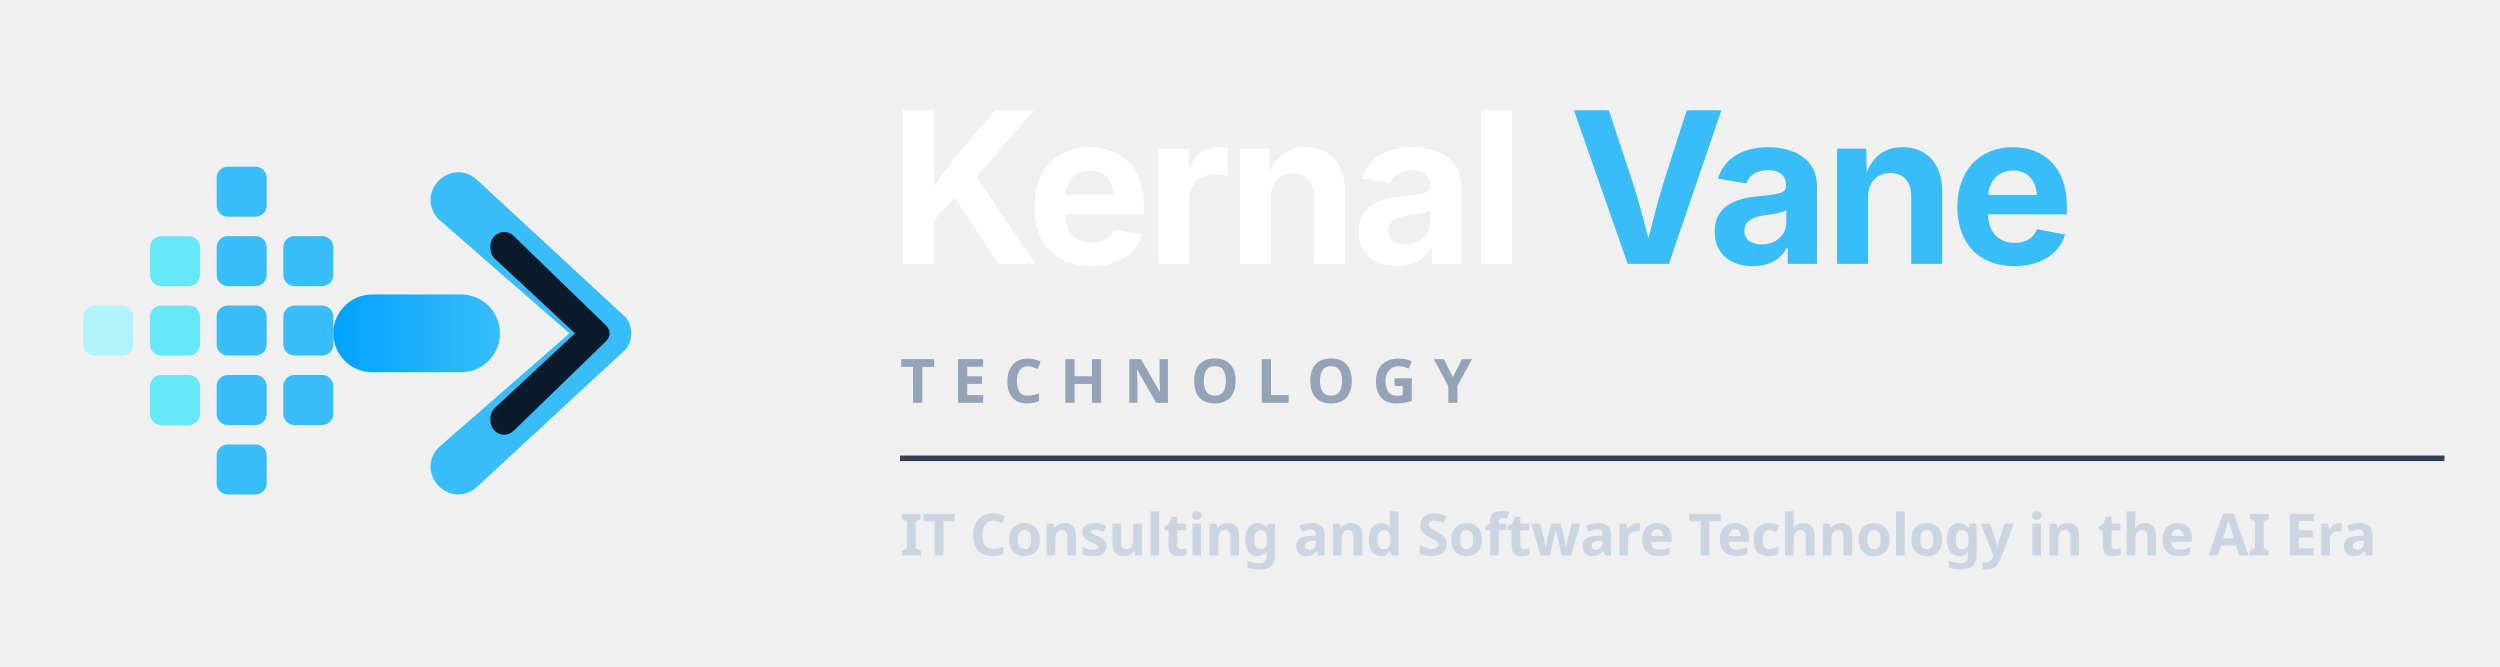
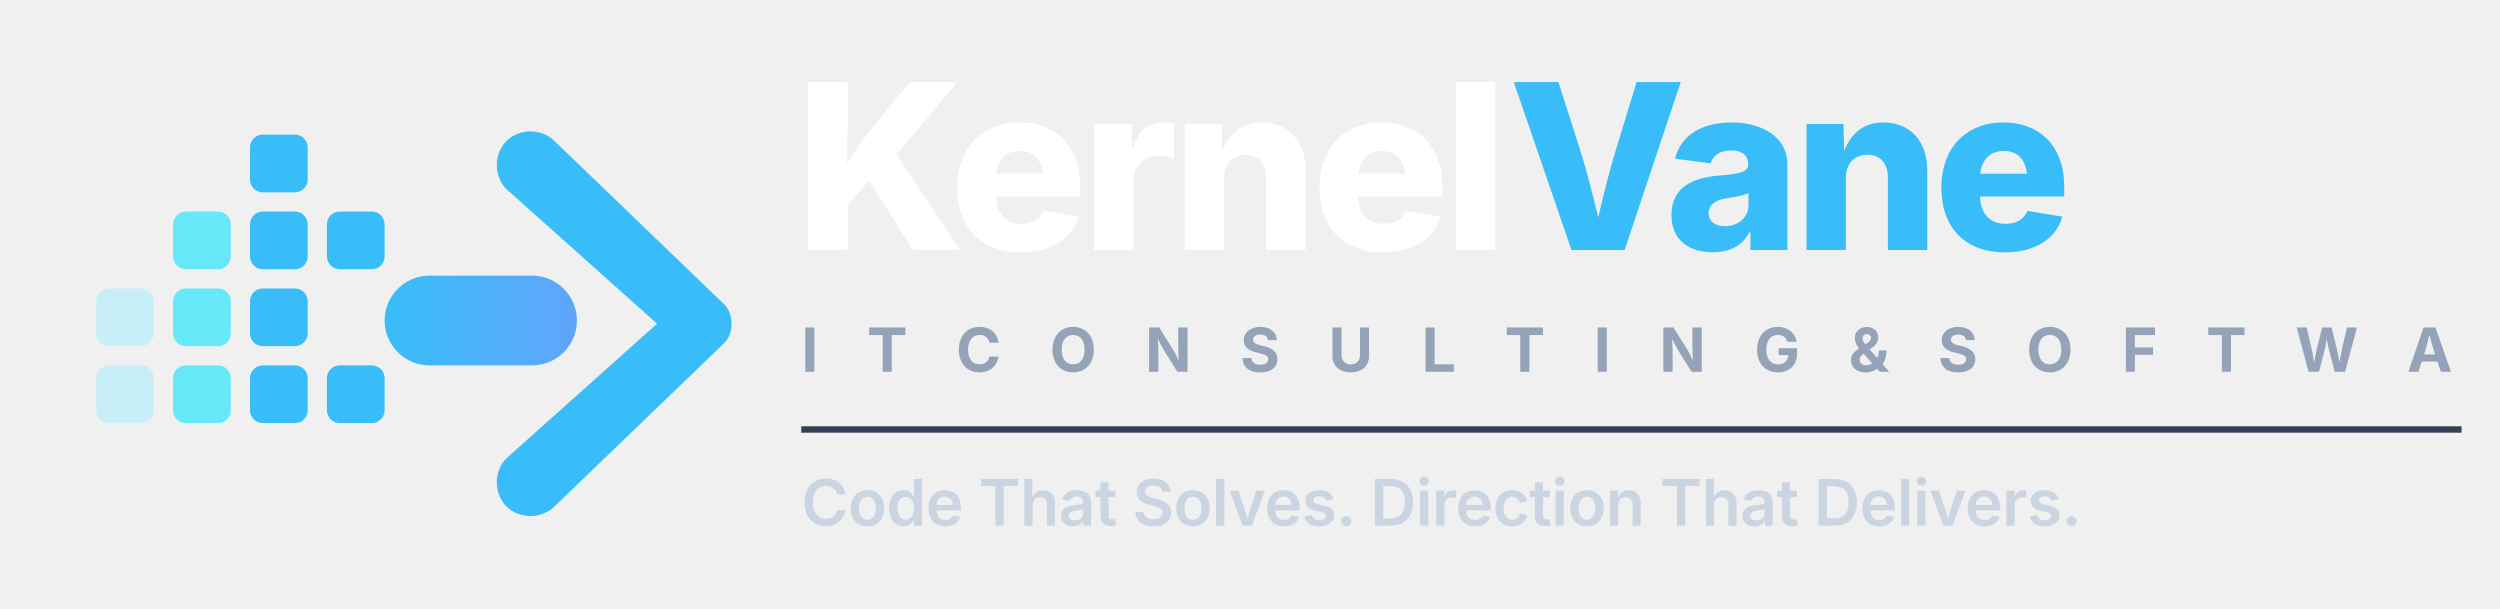
- <svg xmlns="http://www.w3.org/2000/svg" viewBox="0 0 900 240" fill="none">
-   <g transform="translate(10, 20)">
-     <rect x="20" y="90" width="18" height="18" rx="4" fill="#A5F3FC" fill-opacity="0.85" />
-     <rect x="44" y="65" width="18" height="18" rx="4" fill="#67E8F9" />
-     <rect x="44" y="90" width="18" height="18" rx="4" fill="#67E8F9" />
-     <rect x="44" y="115" width="18" height="18" rx="4" fill="#67E8F9" />
-     <rect x="68" y="40" width="18" height="18" rx="4" fill="#38BDF8" />
-     <rect x="68" y="65" width="18" height="18" rx="4" fill="#38BDF8" />
-     <rect x="68" y="90" width="18" height="18" rx="4" fill="#38BDF8" />
-     <rect x="68" y="115" width="18" height="18" rx="4" fill="#38BDF8" />
-     <rect x="68" y="140" width="18" height="18" rx="4" fill="#38BDF8" />
-     <rect x="92" y="65" width="18" height="18" rx="4" fill="#38BDF8" />
-     <rect x="92" y="90" width="18" height="18" rx="4" fill="#38BDF8" />
-     <rect x="92" y="115" width="18" height="18" rx="4" fill="#38BDF8" />
-     <rect x="110" y="86" width="60" height="28" rx="14" fill="url(#kv-arrow-grad-white)" />
-     <path d="M148 45 C152 41 158 41 162 45 L215 94 C218 97 218 103 215 106 L162 155 C158 159 152 159 148 155 C144 151 144 145 148 141 L195 100 L148 59 C144 55 144 49 148 45 Z" fill="#38BDF8" />
-     <path d="M168 65 C170 63 173 63 175 65 L208 97 C210 99 210 101 208 103 L175 135 C173 137 170 137 168 135 C166 133 166 129 168 127 L197 100 L168 73 C166 71 166 67 168 65 Z" fill="#0B1B2B" />
-   </g>
-   <g transform="translate(320, 20)">
-     <text x="0" y="75" font-family="'Outfit', -apple-system, sans-serif" font-weight="700" font-size="76" letter-spacing="-0.03em" fill="#FFFFFF">Kernal <tspan fill="#38BDF8">Vane</tspan>
-     </text>
-     <text x="4" y="125" font-family="'Plus Jakarta Sans', sans-serif" font-weight="700" font-size="22" letter-spacing="0.28em" fill="#94A3B8">TECHNOLOGY</text>
-     <line x1="4" y1="145" x2="560" y2="145" stroke="#334155" stroke-width="2" />
-     <text x="4" y="180" font-family="'Plus Jakarta Sans', sans-serif" font-weight="600" font-size="21" letter-spacing="-0.01em" fill="#CBD5E1">IT Consulting and Software Technology in the AI Era</text>
-   </g>
+ <svg xmlns="http://www.w3.org/2000/svg" viewBox="0 0 780 190" fill="none">
  <defs>
-     <linearGradient id="kv-arrow-grad-white" x1="110" y1="100" x2="170" y2="100" gradientUnits="userSpaceOnUse">
-       <stop stop-color="#00A3FF" />
-       <stop offset="1" stop-color="#38BDF8" />
+     <linearGradient id="kv-shaft-white" x1="110" y1="100" x2="170" y2="100" gradientUnits="userSpaceOnUse">
+       <stop stop-color="#38BDF8" />
+       <stop offset="1" stop-color="#60A5FA" />
    </linearGradient>
  </defs>
+   <g transform="translate(10, 0)">
+     <rect x="20" y="90" width="18" height="18" rx="4" fill="#BAEEFB" fill-opacity="0.75" />
+     <rect x="20" y="114" width="18" height="18" rx="4" fill="#BAEEFB" fill-opacity="0.75" />
+     <rect x="44" y="66" width="18" height="18" rx="4" fill="#67E8F9" />
+     <rect x="44" y="90" width="18" height="18" rx="4" fill="#67E8F9" />
+     <rect x="44" y="114" width="18" height="18" rx="4" fill="#67E8F9" />
+     <rect x="68" y="42" width="18" height="18" rx="4" fill="#38BDF8" />
+     <rect x="68" y="66" width="18" height="18" rx="4" fill="#38BDF8" />
+     <rect x="68" y="90" width="18" height="18" rx="4" fill="#38BDF8" />
+     <rect x="68" y="114" width="18" height="18" rx="4" fill="#38BDF8" />
+     <rect x="92" y="66" width="18" height="18" rx="4" fill="#38BDF8" />
+     <rect x="92" y="114" width="18" height="18" rx="4" fill="#38BDF8" />
+     <rect x="110" y="86" width="60" height="28" rx="14" fill="url(#kv-shaft-white)" />
+     <path d="M148 44 C152 40 159 40 163 44 L216 95 C219 98 219 104 216 107 L163 158 C159 162 152 162 148 158 C144 154 144 147 148 143 L195 101 L148 59 C144 55 144 48 148 44 Z" fill="#38BDF8" />
+   </g>
+   <g transform="translate(248, 0)">
+     <text x="0" y="78" font-family="'Outfit', 'Plus Jakarta Sans', system-ui, -apple-system, sans-serif" font-weight="800" font-size="72" letter-spacing="-0.03em" fill="#FFFFFF">Kernel<tspan fill="#38BDF8">Vane</tspan>
+     </text>
+     <text x="2" y="116" font-family="'Plus Jakarta Sans', system-ui, -apple-system, sans-serif" font-weight="700" font-size="19" letter-spacing="0.28em" fill="#94A3B8">I T   C O N S U L T I N G   &amp;   S O F T W A R E</text>
+     <line x1="2" y1="134" x2="520" y2="134" stroke="#334155" stroke-width="2" />
+     <text x="2" y="164" font-family="'Plus Jakarta Sans', system-ui, -apple-system, sans-serif" font-weight="600" font-size="20" letter-spacing="-0.01em" fill="#CBD5E1">Code That Solves. Direction That Delivers.</text>
+   </g>
</svg>
